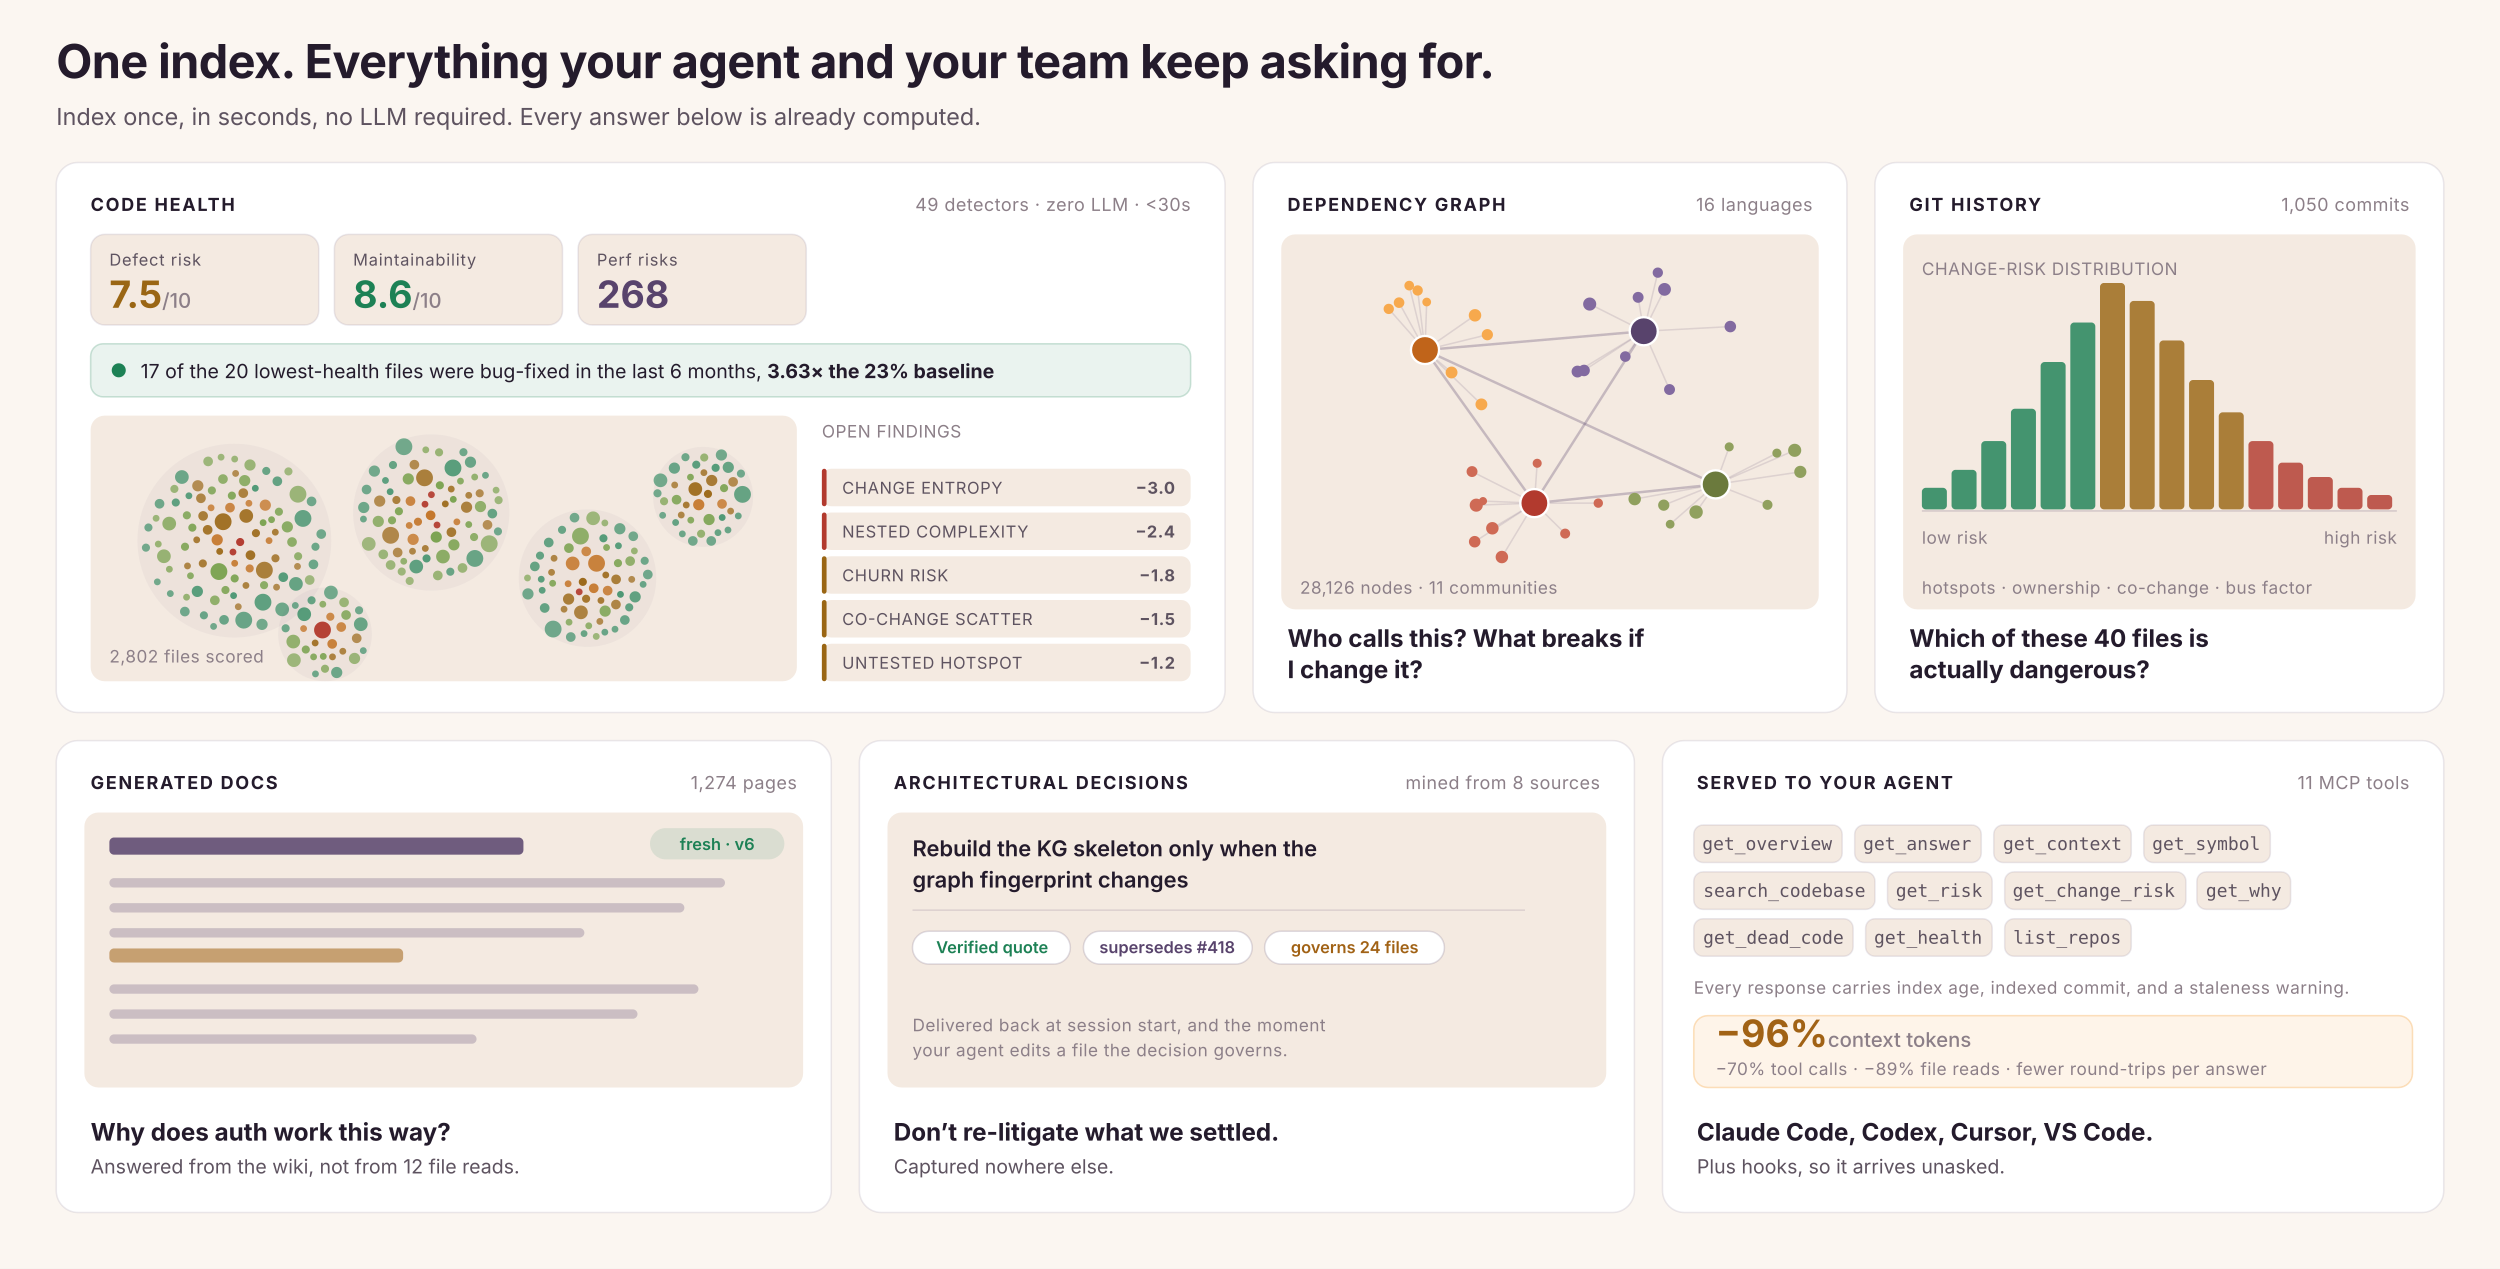
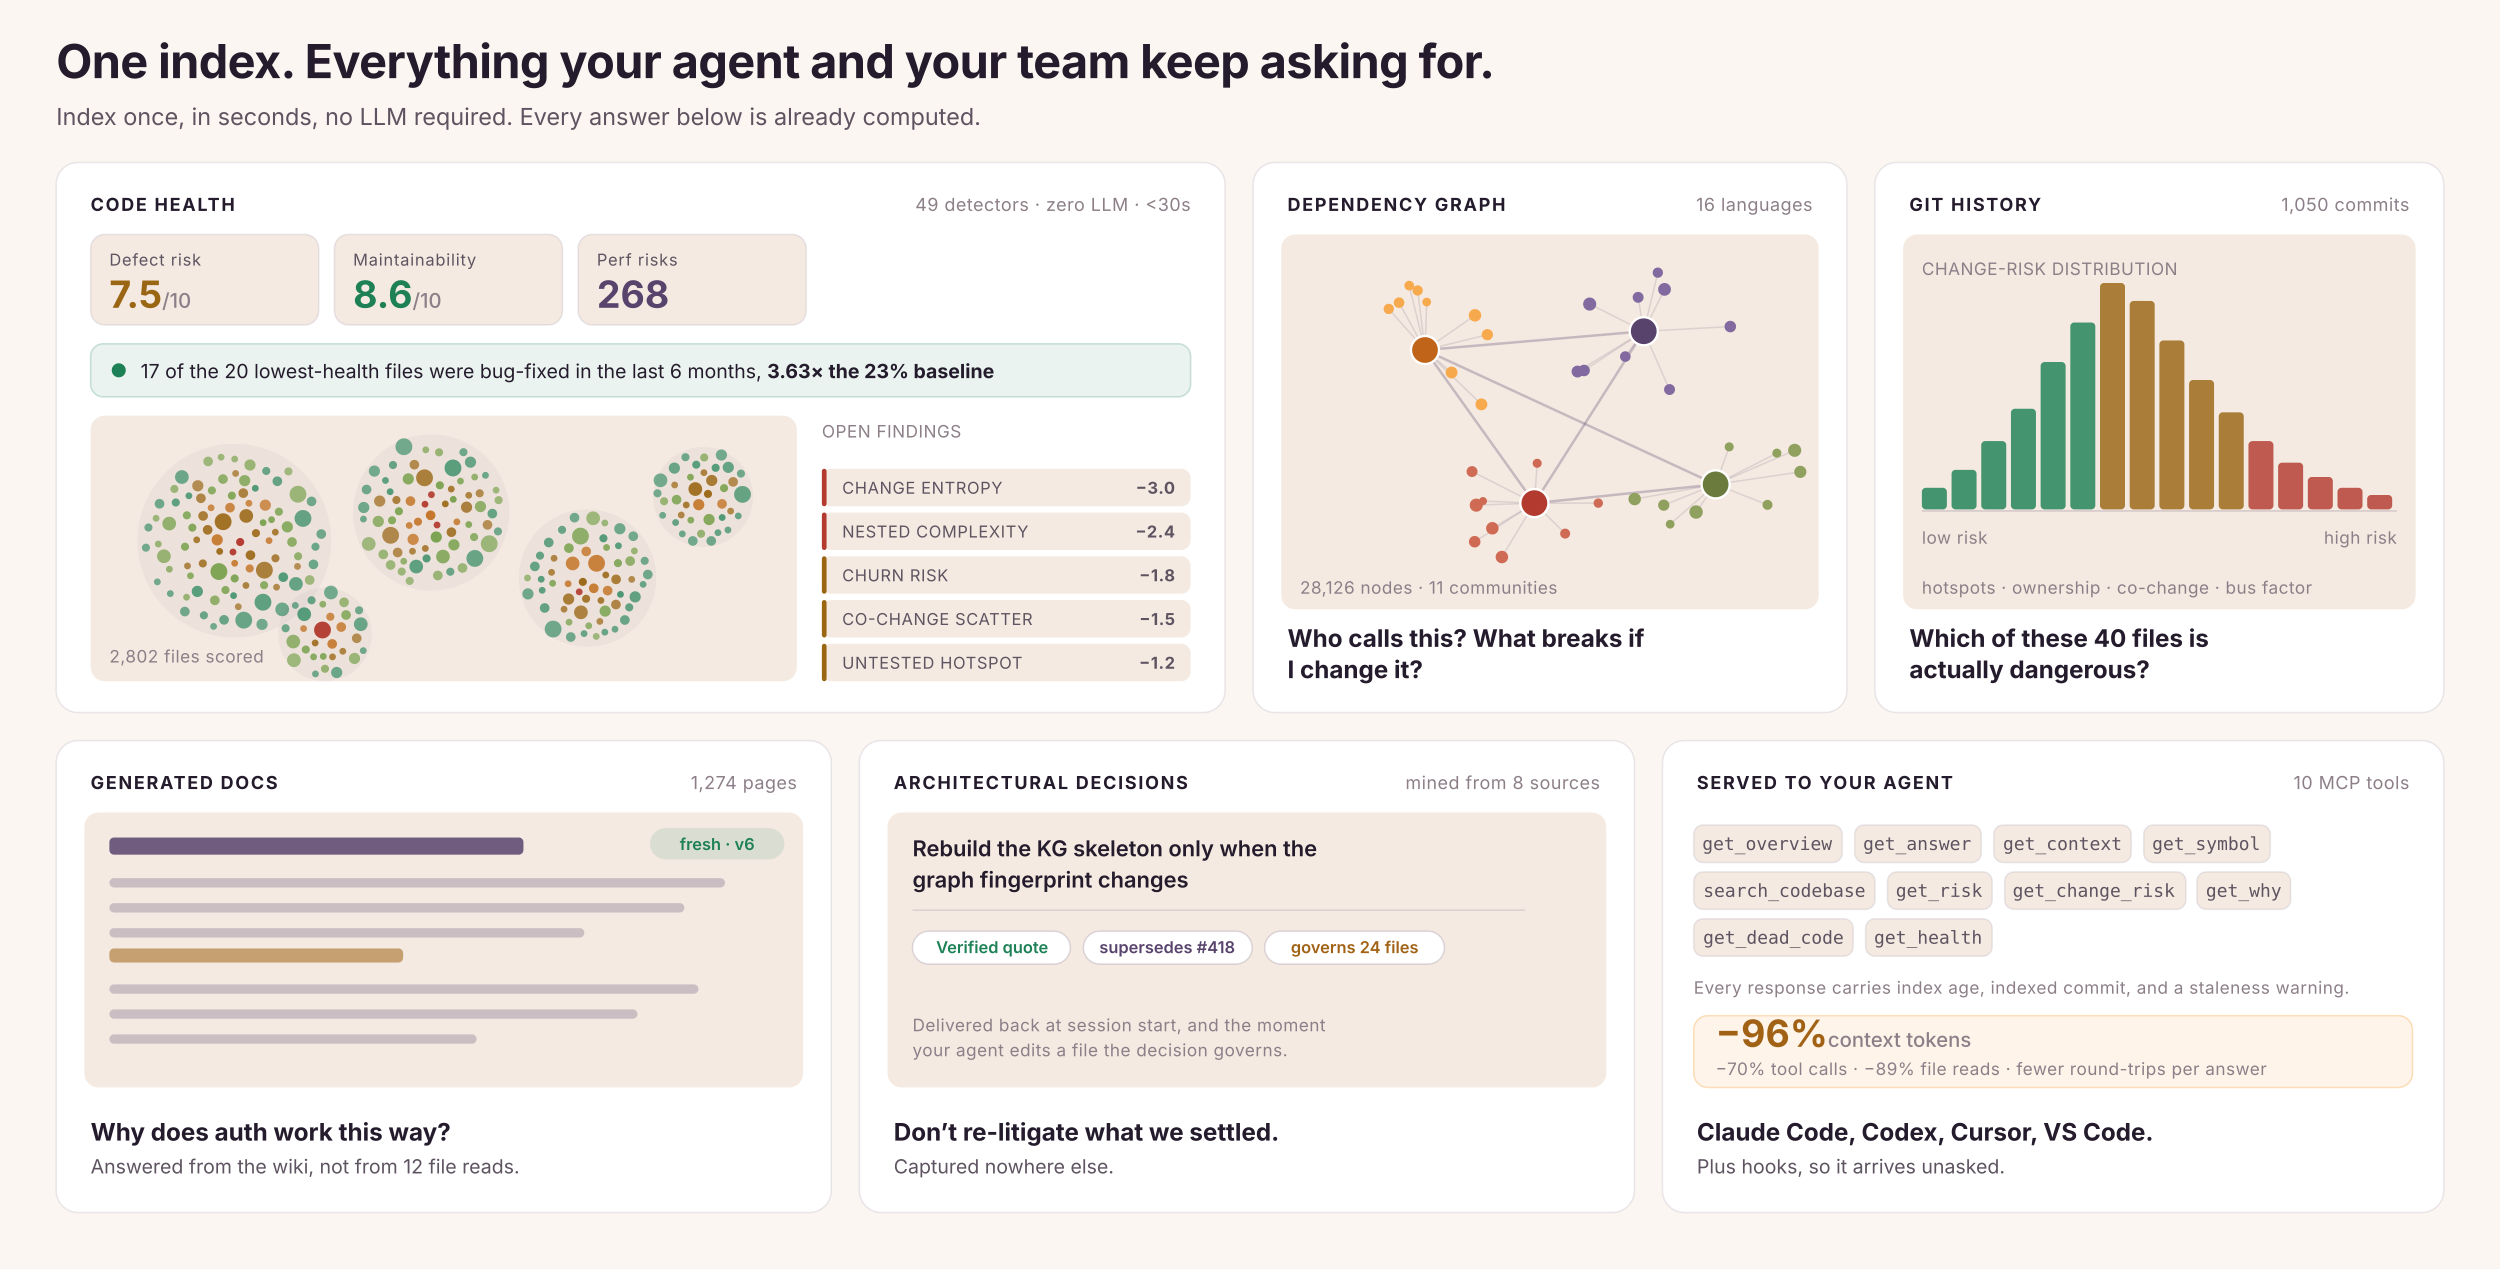
- <svg xmlns="http://www.w3.org/2000/svg" width="1600" height="812" viewBox="0 0 1600 812" role="img" aria-label="repowise: one index producing code health, a dependency graph, git history, generated docs, architectural decisions, and eleven MCP tools">
+ <svg xmlns="http://www.w3.org/2000/svg" width="1600" height="812" viewBox="0 0 1600 812" role="img" aria-label="repowise: one index producing code health, a dependency graph, git history, generated docs, architectural decisions, and ten MCP tools">
  <style>
  text { font-family: -apple-system, BlinkMacSystemFont, "Segoe UI", Inter, Helvetica, Arial, sans-serif; }
  .h1   { font-size: 30px; font-weight: 700; fill: #241B2C; letter-spacing: -.4px; }
  .sub  { font-size: 15px; fill: #5E5360; }
  .lbl  { font-size: 11.5px; font-weight: 700; fill: #241B2C; letter-spacing: 1.1px; }
  .kick { font-size: 11.5px; fill: #8C7F88; letter-spacing: .3px; }
  .cap  { font-size: 11px; fill: #8C7F88; letter-spacing: .3px; }
  .out  { font-size: 15.5px; font-weight: 650; fill: #241B2C; }
  .outsub { font-size: 12.5px; fill: #5E5360; }
  .chiplbl { font-size: 10.5px; fill: #5E5360; letter-spacing: .5px; text-transform: uppercase; }
  .chipval { font-size: 24px; font-weight: 700; }
  .chipunit { font-size: 13px; font-weight: 500; fill: #8C7F88; }
  .trust { font-size: 12.5px; fill: #241B2C; }
  .find { font-size: 10.5px; fill: #5E5360; letter-spacing: .4px; }
  .dec  { font-size: 14px; font-weight: 600; fill: #241B2C; }
  .pill { font-size: 10.5px; font-weight: 600; }
  .mono { font-size: 11.5px; fill: #5E5360; font-family: ui-monospace, SFMono-Regular, "SF Mono", Menlo, Consolas, monospace; }
</style>
  <rect width="1600" height="812" fill="#FBF6F1" />
  <text x="36" y="50" class="h1">One index. Everything your agent and your team keep asking for.</text>
  <text x="36" y="80" class="sub">Index once, in seconds, no LLM required. Every answer below is already computed.</text>
  <rect x="36" y="104" width="748" height="352" rx="14" fill="#FFFFFF" stroke="rgba(88,67,108,.12)" stroke-width="1" />
  <text x="58" y="135" class="lbl">CODE HEALTH</text>
  <text x="762" y="135" class="kick" text-anchor="end">49 detectors · zero LLM · &lt;30s</text>
  <rect x="58" y="150" width="146" height="58" rx="9" fill="#F4EAE1" stroke="rgba(88,67,108,.12)" />
  <text x="70" y="170" class="chiplbl">Defect risk</text>
  <text x="70" y="197" class="chipval" fill="#9A6614">7.5<tspan class="chipunit">/10</tspan>
  </text>
  <rect x="214" y="150" width="146" height="58" rx="9" fill="#F4EAE1" stroke="rgba(88,67,108,.12)" />
  <text x="226" y="170" class="chiplbl">Maintainability</text>
  <text x="226" y="197" class="chipval" fill="#1D8155">8.6<tspan class="chipunit">/10</tspan>
  </text>
  <rect x="370" y="150" width="146" height="58" rx="9" fill="#F4EAE1" stroke="rgba(88,67,108,.12)" />
  <text x="382" y="170" class="chiplbl">Perf risks</text>
  <text x="382" y="197" class="chipval" fill="#58436C">268<tspan class="chipunit" />
  </text>
  <rect x="58" y="220" width="704" height="34" rx="8" fill="rgba(29,129,85,.09)" stroke="rgba(29,129,85,.22)" />
  <circle cx="76" cy="237" r="4.5" fill="#1D8155" />
  <text x="90" y="242" class="trust">17 of the 20 lowest-health files were bug-fixed in the last 6 months, <tspan font-weight="700">3.63× the 23% baseline</tspan>
  </text>
  <rect x="58" y="266" width="452" height="170" rx="9" fill="#F4EAE1" />
  <clipPath id="galaxy">
    <rect x="58" y="266" width="452" height="170" rx="9" />
  </clipPath>
  <g clip-path="url(#galaxy)">
    <circle cx="150" cy="346" r="62" fill="rgba(88,67,108,.05)" />
    <circle cx="140.1" cy="365.8" r="5.4" fill="#6B9A3D" opacity="0.84" />
    <circle cx="157.6" cy="330.2" r="4.4" fill="#9A6614" opacity="0.87" />
    <circle cx="139.0" cy="345.5" r="3.6" fill="#C4762A" opacity="0.92" />
    <circle cx="152.5" cy="388.3" r="2.2" fill="#9A6614" opacity="0.69" />
    <circle cx="169.2" cy="364.9" r="5.4" fill="#9A6614" opacity="0.80" />
    <circle cx="190.4" cy="362.5" r="2.2" fill="#9A6614" opacity="0.68" />
    <circle cx="200.6" cy="361.2" r="3.1" fill="#1D8155" opacity="0.62" />
    <circle cx="108.3" cy="335.1" r="4.4" fill="#6B9A3D" opacity="0.69" />
    <circle cx="168.3" cy="385.4" r="5.4" fill="#1D8155" opacity="0.68" />
    <circle cx="189.4" cy="373.7" r="4.4" fill="#1D8155" opacity="0.65" />
    <circle cx="156.6" cy="307.6" r="3.6" fill="#6B9A3D" opacity="0.72" />
    <circle cx="150.2" cy="370.2" r="2.6" fill="#6B9A3D" opacity="0.82" />
    <circle cx="137.5" cy="384.2" r="3.1" fill="#6B9A3D" opacity="0.71" />
    <circle cx="136.7" cy="400.9" r="2.2" fill="#1D8155" opacity="0.59" />
    <circle cx="100.7" cy="372.4" r="2.2" fill="#1D8155" opacity="0.59" />
    <circle cx="102.1" cy="322.4" r="3.1" fill="#1D8155" opacity="0.61" />
    <circle cx="126.3" cy="378.5" r="3.6" fill="#1D8155" opacity="0.71" />
    <circle cx="142.8" cy="333.9" r="5.4" fill="#9A6614" opacity="0.90" />
    <circle cx="118.3" cy="391.4" r="3.1" fill="#1D8155" opacity="0.60" />
    <circle cx="160.3" cy="355.3" r="3.1" fill="#9A6614" opacity="0.90" />
    <circle cx="169.8" cy="323.3" r="3.6" fill="#C4762A" opacity="0.78" />
    <circle cx="135.6" cy="313.9" r="2.6" fill="#6B9A3D" opacity="0.74" />
    <circle cx="201.9" cy="349.9" r="2.6" fill="#1D8155" opacity="0.62" />
    <circle cx="186.9" cy="346.9" r="3.1" fill="#6B9A3D" opacity="0.73" />
    <circle cx="193.9" cy="331.8" r="5.4" fill="#1D8155" opacity="0.66" />
    <circle cx="190.7" cy="316.3" r="5.4" fill="#6B9A3D" opacity="0.63" />
    <circle cx="121.9" cy="368.5" r="2.2" fill="#6B9A3D" opacity="0.74" />
    <circle cx="129.8" cy="360.6" r="2.6" fill="#9A6614" opacity="0.82" />
    <circle cx="172.2" cy="346.0" r="2.2" fill="#C4762A" opacity="0.84" />
    <circle cx="118.4" cy="349.9" r="2.6" fill="#6B9A3D" opacity="0.77" />
    <circle cx="119.4" cy="382.2" r="2.2" fill="#6B9A3D" opacity="0.66" />
    <circle cx="178.5" cy="327.5" r="2.6" fill="#6B9A3D" opacity="0.75" />
    <circle cx="111.6" cy="312.9" r="2.6" fill="#6B9A3D" opacity="0.63" />
    <circle cx="170.4" cy="301.4" r="2.6" fill="#1D8155" opacity="0.64" />
    <circle cx="101.3" cy="348.2" r="2.2" fill="#6B9A3D" opacity="0.65" />
    <circle cx="205.6" cy="341.8" r="3.1" fill="#1D8155" opacity="0.60" />
    <circle cx="181.3" cy="369.4" r="3.1" fill="#1D8155" opacity="0.72" />
    <circle cx="160.0" cy="297.6" r="3.6" fill="#6B9A3D" opacity="0.64" />
    <circle cx="108.4" cy="364.3" r="2.2" fill="#6B9A3D" opacity="0.67" />
    <circle cx="159.8" cy="363.8" r="2.6" fill="#C4762A" opacity="0.85" />
    <circle cx="104.9" cy="356.0" r="4.4" fill="#6B9A3D" opacity="0.66" />
    <circle cx="99.9" cy="331.7" r="2.2" fill="#6B9A3D" opacity="0.62" />
    <circle cx="130.0" cy="330.2" r="3.1" fill="#9A6614" opacity="0.82" />
    <circle cx="133.2" cy="295.3" r="3.1" fill="#6B9A3D" opacity="0.61" />
    <circle cx="128.6" cy="318.9" r="3.1" fill="#9A6614" opacity="0.75" />
    <circle cx="176.2" cy="340.6" r="2.2" fill="#9A6614" opacity="0.81" />
    <circle cx="93.4" cy="350.5" r="2.6" fill="#1D8155" opacity="0.59" />
    <circle cx="120.0" cy="362.2" r="2.2" fill="#9A6614" opacity="0.75" />
    <circle cx="120.9" cy="317.3" r="2.2" fill="#1D8155" opacity="0.70" />
    <circle cx="173.8" cy="332.6" r="2.2" fill="#6B9A3D" opacity="0.80" />
    <circle cx="177.5" cy="308.0" r="3.1" fill="#1D8155" opacity="0.66" />
    <circle cx="149.1" cy="353.3" r="2.2" fill="#B23A2E" opacity="0.95" />
    <circle cx="143.4" cy="396.7" r="3.1" fill="#1D8155" opacity="0.63" />
    <circle cx="126.6" cy="310.9" r="3.6" fill="#9A6614" opacity="0.69" />
    <circle cx="147.2" cy="324.9" r="3.1" fill="#C4762A" opacity="0.85" />
    <circle cx="148.4" cy="317.2" r="2.6" fill="#6B9A3D" opacity="0.79" />
    <circle cx="140.6" cy="352.9" r="2.2" fill="#9A6614" opacity="0.92" />
    <circle cx="142.7" cy="306.6" r="3.1" fill="#6B9A3D" opacity="0.71" />
    <circle cx="150.8" cy="303.0" r="2.2" fill="#9A6614" opacity="0.69" />
    <circle cx="183.9" cy="337.2" r="3.6" fill="#6B9A3D" opacity="0.75" />
    <circle cx="198.2" cy="371.2" r="3.1" fill="#6B9A3D" opacity="0.60" />
    <circle cx="167.7" cy="399.6" r="3.6" fill="#1D8155" opacity="0.59" />
    <circle cx="95.0" cy="337.6" r="2.6" fill="#1D8155" opacity="0.60" />
    <circle cx="150.2" cy="293.8" r="2.2" fill="#6B9A3D" opacity="0.62" />
    <circle cx="109.0" cy="379.9" r="2.2" fill="#1D8155" opacity="0.61" />
    <circle cx="123.1" cy="337.7" r="2.6" fill="#6B9A3D" opacity="0.80" />
    <circle cx="159.3" cy="322.1" r="2.2" fill="#C4762A" opacity="0.81" />
    <circle cx="157.4" cy="374.7" r="2.2" fill="#9A6614" opacity="0.78" />
    <circle cx="184.6" cy="301.7" r="2.6" fill="#6B9A3D" opacity="0.59" />
    <circle cx="144.3" cy="377.6" r="2.6" fill="#6B9A3D" opacity="0.77" />
    <circle cx="130.5" cy="393.8" r="2.6" fill="#1D8155" opacity="0.63" />
    <circle cx="163.8" cy="341.2" r="2.6" fill="#9A6614" opacity="0.89" />
    <circle cx="177.0" cy="375.8" r="2.2" fill="#9A6614" opacity="0.71" />
    <circle cx="150.2" cy="360.5" r="2.2" fill="#C4762A" opacity="0.89" />
    <circle cx="155.7" cy="315.6" r="3.1" fill="#9A6614" opacity="0.78" />
    <circle cx="180.6" cy="390.0" r="4.4" fill="#1D8155" opacity="0.61" />
    <circle cx="176.3" cy="357.3" r="2.6" fill="#9A6614" opacity="0.79" />
    <circle cx="156.0" cy="396.9" r="5.4" fill="#1D8155" opacity="0.63" />
    <circle cx="153.7" cy="346.9" r="2.6" fill="#B23A2E" opacity="0.97" />
    <circle cx="135.1" cy="325.0" r="2.2" fill="#C4762A" opacity="0.81" />
    <circle cx="119.6" cy="329.8" r="2.6" fill="#6B9A3D" opacity="0.75" />
    <circle cx="116.4" cy="305.3" r="4.4" fill="#1D8155" opacity="0.62" />
    <circle cx="169.0" cy="374.5" r="2.6" fill="#6B9A3D" opacity="0.75" />
    <circle cx="141.5" cy="292.6" r="2.2" fill="#6B9A3D" opacity="0.61" />
    <circle cx="125.9" cy="345.5" r="2.2" fill="#9A6614" opacity="0.82" />
    <circle cx="163.4" cy="312.5" r="2.2" fill="#1D8155" opacity="0.74" />
    <circle cx="112.5" cy="321.6" r="2.6" fill="#1D8155" opacity="0.68" />
    <circle cx="199.4" cy="320.9" r="3.1" fill="#1D8155" opacity="0.60" />
    <circle cx="168.4" cy="334.5" r="2.2" fill="#6B9A3D" opacity="0.84" />
    <circle cx="132.9" cy="339.1" r="3.1" fill="#9A6614" opacity="0.87" />
    <circle cx="190.8" cy="356.0" r="2.6" fill="#6B9A3D" opacity="0.69" />
    <circle cx="149.5" cy="381.2" r="2.2" fill="#1D8155" opacity="0.74" />
    <circle cx="276" cy="328" r="50" fill="rgba(88,67,108,.05)" />
    <circle cx="250.0" cy="342.6" r="5.4" fill="#9A6614" opacity="0.73" />
    <circle cx="262.7" cy="320.7" r="3.1" fill="#C4762A" opacity="0.86" />
    <circle cx="307.0" cy="315.7" r="2.6" fill="#9A6614" opacity="0.70" />
    <circle cx="303.9" cy="357.4" r="5.4" fill="#1D8155" opacity="0.64" />
    <circle cx="251.5" cy="297.6" r="2.6" fill="#1D8155" opacity="0.65" />
    <circle cx="250.0" cy="361.6" r="3.1" fill="#6B9A3D" opacity="0.62" />
    <circle cx="258.5" cy="285.9" r="5.4" fill="#1D8155" opacity="0.59" />
    <circle cx="315.1" cy="328.7" r="3.1" fill="#1D8155" opacity="0.65" />
    <circle cx="261.3" cy="306.5" r="3.6" fill="#6B9A3D" opacity="0.77" />
    <circle cx="290.5" cy="348.7" r="3.6" fill="#6B9A3D" opacity="0.77" />
    <circle cx="296.6" cy="289.4" r="2.6" fill="#1D8155" opacity="0.61" />
    <circle cx="266.4" cy="362.6" r="4.4" fill="#1D8155" opacity="0.68" />
    <circle cx="280.2" cy="368.3" r="3.1" fill="#6B9A3D" opacity="0.64" />
    <circle cx="283.5" cy="356.2" r="4.4" fill="#6B9A3D" opacity="0.74" />
    <circle cx="303.8" cy="305.3" r="2.2" fill="#6B9A3D" opacity="0.68" />
    <circle cx="313.1" cy="348.0" r="5.4" fill="#6B9A3D" opacity="0.62" />
    <circle cx="253.7" cy="320.0" r="2.6" fill="#9A6614" opacity="0.79" />
    <circle cx="242.1" cy="333.7" r="3.6" fill="#6B9A3D" opacity="0.69" />
    <circle cx="265.2" cy="297.4" r="3.1" fill="#9A6614" opacity="0.71" />
    <circle cx="272.0" cy="322.7" r="2.2" fill="#B23A2E" opacity="0.94" />
    <circle cx="300.0" cy="317.0" r="2.2" fill="#9A6614" opacity="0.76" />
    <circle cx="232.6" cy="332.2" r="2.2" fill="#1D8155" opacity="0.61" />
    <circle cx="261.9" cy="336.3" r="2.2" fill="#C4762A" opacity="0.85" />
    <circle cx="234.6" cy="313.3" r="3.1" fill="#1D8155" opacity="0.60" />
    <circle cx="264.4" cy="345.2" r="3.6" fill="#C4762A" opacity="0.81" />
    <circle cx="300.0" cy="335.7" r="2.2" fill="#6B9A3D" opacity="0.77" />
    <circle cx="289.9" cy="299.5" r="5.4" fill="#1D8155" opacity="0.71" />
    <circle cx="279.7" cy="336.0" r="2.2" fill="#B23A2E" opacity="0.92" />
    <circle cx="288.8" cy="313.0" r="2.2" fill="#9A6614" opacity="0.82" />
    <circle cx="307.5" cy="324.2" r="3.6" fill="#6B9A3D" opacity="0.71" />
    <circle cx="303.4" cy="343.7" r="2.6" fill="#6B9A3D" opacity="0.72" />
    <circle cx="279.2" cy="343.7" r="3.6" fill="#6B9A3D" opacity="0.86" />
    <circle cx="271.7" cy="305.8" r="5.4" fill="#9A6614" opacity="0.80" />
    <circle cx="285.0" cy="322.5" r="2.2" fill="#9A6614" opacity="0.90" />
    <circle cx="239.6" cy="301.5" r="3.6" fill="#1D8155" opacity="0.59" />
    <circle cx="245.3" cy="354.8" r="3.1" fill="#6B9A3D" opacity="0.63" />
    <circle cx="258.4" cy="359.2" r="2.2" fill="#6B9A3D" opacity="0.68" />
    <circle cx="298.6" cy="324.6" r="3.6" fill="#9A6614" opacity="0.79" />
    <circle cx="275.6" cy="329.8" r="3.1" fill="#C4762A" opacity="0.98" />
    <circle cx="243.0" cy="320.7" r="3.6" fill="#9A6614" opacity="0.70" />
    <circle cx="288.2" cy="365.9" r="2.6" fill="#1D8155" opacity="0.64" />
    <circle cx="255.3" cy="327.2" r="2.6" fill="#6B9A3D" opacity="0.81" />
    <circle cx="236.0" cy="348.1" r="4.4" fill="#6B9A3D" opacity="0.60" />
    <circle cx="317.5" cy="313.7" r="2.2" fill="#6B9A3D" opacity="0.61" />
    <circle cx="310.7" cy="304.2" r="2.2" fill="#1D8155" opacity="0.62" />
    <circle cx="292.4" cy="334.0" r="2.2" fill="#C4762A" opacity="0.84" />
    <circle cx="281.5" cy="310.6" r="2.6" fill="#6B9A3D" opacity="0.84" />
    <circle cx="273.0" cy="357.4" r="2.6" fill="#1D8155" opacity="0.73" />
    <circle cx="281.0" cy="289.5" r="2.6" fill="#6B9A3D" opacity="0.65" />
    <circle cx="276.1" cy="316.6" r="2.2" fill="#B23A2E" opacity="0.90" />
    <circle cx="246.7" cy="307.5" r="2.2" fill="#1D8155" opacity="0.68" />
    <circle cx="312.0" cy="335.9" r="3.1" fill="#9A6614" opacity="0.67" />
    <circle cx="232.8" cy="324.8" r="3.6" fill="#1D8155" opacity="0.61" />
    <circle cx="250.9" cy="333.0" r="2.6" fill="#6B9A3D" opacity="0.77" />
    <circle cx="290.1" cy="319.6" r="2.2" fill="#6B9A3D" opacity="0.85" />
    <circle cx="257.1" cy="365.8" r="2.6" fill="#6B9A3D" opacity="0.62" />
    <circle cx="249.7" cy="314.7" r="2.2" fill="#1D8155" opacity="0.73" />
    <circle cx="318.7" cy="340.1" r="2.6" fill="#1D8155" opacity="0.60" />
    <circle cx="272.5" cy="287.9" r="2.2" fill="#6B9A3D" opacity="0.64" />
    <circle cx="264.0" cy="352.8" r="2.2" fill="#9A6614" opacity="0.75" />
    <circle cx="296.0" cy="363.5" r="3.1" fill="#6B9A3D" opacity="0.63" />
    <circle cx="267.5" cy="333.9" r="2.6" fill="#C4762A" opacity="0.91" />
    <circle cx="301.1" cy="295.8" r="3.6" fill="#1D8155" opacity="0.63" />
    <circle cx="319.1" cy="320.1" r="2.6" fill="#6B9A3D" opacity="0.61" />
    <circle cx="254.5" cy="353.6" r="3.1" fill="#9A6614" opacity="0.70" />
    <circle cx="272.2" cy="351.0" r="2.2" fill="#9A6614" opacity="0.79" />
    <circle cx="262.2" cy="371.8" r="2.6" fill="#6B9A3D" opacity="0.59" />
    <circle cx="294.7" cy="307.9" r="2.2" fill="#6B9A3D" opacity="0.75" />
    <circle cx="288.9" cy="340.6" r="3.1" fill="#9A6614" opacity="0.84" />
    <circle cx="376" cy="370" r="44" fill="rgba(88,67,108,.05)" />
    <circle cx="403.3" cy="359.1" r="3.1" fill="#6B9A3D" opacity="0.70" />
    <circle cx="411.6" cy="374.0" r="2.2" fill="#1D8155" opacity="0.63" />
    <circle cx="371.8" cy="391.9" r="4.4" fill="#9A6614" opacity="0.77" />
    <circle cx="388.9" cy="378.0" r="3.1" fill="#C4762A" opacity="0.85" />
    <circle cx="379.6" cy="331.7" r="4.4" fill="#6B9A3D" opacity="0.61" />
    <circle cx="354.0" cy="402.6" r="5.4" fill="#1D8155" opacity="0.60" />
    <circle cx="387.3" cy="391.1" r="3.6" fill="#6B9A3D" opacity="0.75" />
    <circle cx="375.2" cy="352.9" r="3.1" fill="#C4762A" opacity="0.82" />
    <circle cx="371.5" cy="343.1" r="5.4" fill="#6B9A3D" opacity="0.72" />
    <circle cx="402.7" cy="388.7" r="2.6" fill="#1D8155" opacity="0.67" />
    <circle cx="381.8" cy="360.5" r="5.4" fill="#C4762A" opacity="0.89" />
    <circle cx="384.6" cy="384.3" r="2.2" fill="#9A6614" opacity="0.83" />
    <circle cx="396.7" cy="338.4" r="3.6" fill="#1D8155" opacity="0.61" />
    <circle cx="375.1" cy="383.2" r="2.6" fill="#9A6614" opacity="0.86" />
    <circle cx="346.4" cy="370.7" r="2.2" fill="#1D8155" opacity="0.70" />
    <circle cx="376.8" cy="400.5" r="2.2" fill="#6B9A3D" opacity="0.69" />
    <circle cx="363.9" cy="383.4" r="3.6" fill="#9A6614" opacity="0.82" />
    <circle cx="395.8" cy="349.3" r="2.2" fill="#1D8155" opacity="0.71" />
    <circle cx="345.6" cy="355.6" r="2.6" fill="#1D8155" opacity="0.66" />
    <circle cx="393.6" cy="402.7" r="2.2" fill="#1D8155" opacity="0.62" />
    <circle cx="366.5" cy="360.6" r="4.4" fill="#C4762A" opacity="0.86" />
    <circle cx="397.1" cy="380.4" r="2.2" fill="#1D8155" opacity="0.76" />
    <circle cx="351.2" cy="347.2" r="3.1" fill="#1D8155" opacity="0.66" />
    <circle cx="386.2" cy="344.5" r="2.6" fill="#1D8155" opacity="0.72" />
    <circle cx="353.0" cy="366.3" r="2.2" fill="#9A6614" opacity="0.76" />
    <circle cx="359.7" cy="339.1" r="2.6" fill="#1D8155" opacity="0.64" />
    <circle cx="404.3" cy="370.8" r="2.2" fill="#9A6614" opacity="0.71" />
    <circle cx="405.3" cy="343.2" r="3.1" fill="#1D8155" opacity="0.59" />
    <circle cx="373.0" cy="372.4" r="2.6" fill="#9A6614" opacity="0.96" />
    <circle cx="406.5" cy="382.0" r="3.6" fill="#1D8155" opacity="0.67" />
    <circle cx="394.2" cy="386.9" r="3.1" fill="#9A6614" opacity="0.75" />
    <circle cx="337.9" cy="380.1" r="3.6" fill="#1D8155" opacity="0.60" />
    <circle cx="412.6" cy="358.9" r="2.6" fill="#1D8155" opacity="0.61" />
    <circle cx="387.1" cy="404.6" r="2.2" fill="#1D8155" opacity="0.63" />
    <circle cx="348.6" cy="389.1" r="3.1" fill="#1D8155" opacity="0.66" />
    <circle cx="395.5" cy="360.4" r="2.6" fill="#6B9A3D" opacity="0.78" />
    <circle cx="337.6" cy="369.9" r="2.2" fill="#6B9A3D" opacity="0.61" />
    <circle cx="388.2" cy="350.4" r="2.2" fill="#6B9A3D" opacity="0.76" />
    <circle cx="365.3" cy="407.7" r="3.1" fill="#1D8155" opacity="0.60" />
    <circle cx="381.6" cy="407.3" r="2.2" fill="#6B9A3D" opacity="0.61" />
    <circle cx="363.6" cy="373.6" r="2.2" fill="#C4762A" opacity="0.87" />
    <circle cx="414.6" cy="367.7" r="3.1" fill="#1D8155" opacity="0.60" />
    <circle cx="354.6" cy="357.3" r="2.2" fill="#9A6614" opacity="0.75" />
    <circle cx="387.7" cy="368.0" r="2.2" fill="#9A6614" opacity="0.88" />
    <circle cx="394.3" cy="370.8" r="3.1" fill="#9A6614" opacity="0.81" />
    <circle cx="406.0" cy="352.6" r="2.2" fill="#6B9A3D" opacity="0.65" />
    <circle cx="399.9" cy="396.8" r="3.1" fill="#1D8155" opacity="0.63" />
    <circle cx="380.0" cy="376.5" r="3.1" fill="#C4762A" opacity="0.92" />
    <circle cx="370.7" cy="378.8" r="2.2" fill="#B23A2E" opacity="0.90" />
    <circle cx="364.1" cy="350.8" r="3.1" fill="#6B9A3D" opacity="0.77" />
    <circle cx="342.3" cy="362.5" r="3.1" fill="#1D8155" opacity="0.65" />
    <circle cx="387.1" cy="334.7" r="2.2" fill="#6B9A3D" opacity="0.62" />
    <circle cx="367.7" cy="331.3" r="3.1" fill="#1D8155" opacity="0.59" />
    <circle cx="353.7" cy="373.3" r="2.2" fill="#6B9A3D" opacity="0.77" />
    <circle cx="347.0" cy="377.8" r="2.2" fill="#1D8155" opacity="0.69" />
    <circle cx="361.0" cy="389.9" r="2.2" fill="#9A6614" opacity="0.75" />
    <circle cx="383.9" cy="397.7" r="2.2" fill="#9A6614" opacity="0.71" />
    <circle cx="364.2" cy="398.2" r="2.2" fill="#6B9A3D" opacity="0.69" />
    <circle cx="373.8" cy="405.5" r="2.2" fill="#1D8155" opacity="0.64" />
    <circle cx="450" cy="318" r="32" fill="rgba(88,67,108,.05)" />
    <circle cx="472.5" cy="330.2" r="2.2" fill="#1D8155" opacity="0.64" />
    <circle cx="463.4" cy="312.4" r="2.6" fill="#6B9A3D" opacity="0.80" />
    <circle cx="424.1" cy="329.8" r="2.2" fill="#1D8155" opacity="0.60" />
    <circle cx="439.2" cy="323.2" r="2.2" fill="#9A6614" opacity="0.83" />
    <circle cx="475.2" cy="316.4" r="5.4" fill="#1D8155" opacity="0.65" />
    <circle cx="445.0" cy="313.0" r="4.4" fill="#9A6614" opacity="0.90" />
    <circle cx="445.6" cy="297.4" r="2.6" fill="#1D8155" opacity="0.70" />
    <circle cx="453.8" cy="332.5" r="3.6" fill="#6B9A3D" opacity="0.79" />
    <circle cx="447.2" cy="323.0" r="3.6" fill="#C4762A" opacity="0.92" />
    <circle cx="462.1" cy="322.5" r="3.1" fill="#C4762A" opacity="0.82" />
    <circle cx="431.8" cy="310.4" r="2.2" fill="#9A6614" opacity="0.72" />
    <circle cx="458.0" cy="299.4" r="2.6" fill="#1D8155" opacity="0.72" />
    <circle cx="455.2" cy="346.2" r="3.1" fill="#1D8155" opacity="0.60" />
    <circle cx="455.5" cy="307.5" r="3.6" fill="#9A6614" opacity="0.83" />
    <circle cx="441.9" cy="305.4" r="2.2" fill="#6B9A3D" opacity="0.79" />
    <circle cx="432.4" cy="334.4" r="2.2" fill="#1D8155" opacity="0.66" />
    <circle cx="433.0" cy="319.8" r="3.1" fill="#6B9A3D" opacity="0.76" />
    <circle cx="422.7" cy="307.4" r="4.4" fill="#1D8155" opacity="0.59" />
    <circle cx="425.0" cy="320.8" r="2.6" fill="#6B9A3D" opacity="0.65" />
    <circle cx="466.1" cy="299.1" r="3.6" fill="#1D8155" opacity="0.65" />
    <circle cx="450.7" cy="292.8" r="2.6" fill="#6B9A3D" opacity="0.65" />
    <circle cx="436.7" cy="341.7" r="2.2" fill="#1D8155" opacity="0.62" />
    <circle cx="436.0" cy="329.6" r="2.2" fill="#9A6614" opacity="0.75" />
    <circle cx="453.1" cy="316.1" r="2.6" fill="#9A6614" opacity="0.95" />
    <circle cx="431.6" cy="299.6" r="3.6" fill="#1D8155" opacity="0.63" />
    <circle cx="442.1" cy="332.9" r="2.2" fill="#6B9A3D" opacity="0.76" />
    <circle cx="448.7" cy="341.6" r="2.6" fill="#6B9A3D" opacity="0.67" />
    <circle cx="465.9" cy="339.2" r="2.2" fill="#1D8155" opacity="0.63" />
    <circle cx="462.2" cy="331.2" r="2.2" fill="#1D8155" opacity="0.75" />
    <circle cx="474.2" cy="303.1" r="2.6" fill="#1D8155" opacity="0.60" />
    <circle cx="450.5" cy="302.5" r="2.2" fill="#9A6614" opacity="0.78" />
    <circle cx="443.4" cy="346.2" r="3.1" fill="#1D8155" opacity="0.59" />
    <circle cx="438.7" cy="292.6" r="2.6" fill="#1D8155" opacity="0.61" />
    <circle cx="467.6" cy="327.1" r="2.2" fill="#9A6614" opacity="0.72" />
    <circle cx="461.7" cy="291.2" r="3.6" fill="#1D8155" opacity="0.59" />
    <circle cx="459.5" cy="340.9" r="2.2" fill="#1D8155" opacity="0.65" />
    <circle cx="420.8" cy="315.7" r="2.6" fill="#1D8155" opacity="0.59" />
    <circle cx="469.2" cy="308.4" r="3.1" fill="#9A6614" opacity="0.70" />
    <circle cx="208" cy="406" r="30" fill="rgba(88,67,108,.05)" />
    <circle cx="215.5" cy="430.4" r="3.6" fill="#1D8155" opacity="0.62" />
    <circle cx="194.3" cy="402.3" r="2.2" fill="#C4762A" opacity="0.79" />
    <circle cx="230.9" cy="399.5" r="4.4" fill="#1D8155" opacity="0.64" />
    <circle cx="206.4" cy="403.2" r="5.4" fill="#B23A2E" opacity="0.95" />
    <circle cx="226.9" cy="421.4" r="3.6" fill="#6B9A3D" opacity="0.63" />
    <circle cx="220.2" cy="385.5" r="3.1" fill="#6B9A3D" opacity="0.64" />
    <circle cx="194.7" cy="393.1" r="4.4" fill="#1D8155" opacity="0.72" />
    <circle cx="187.7" cy="410.6" r="4.4" fill="#6B9A3D" opacity="0.69" />
    <circle cx="201.9" cy="431.3" r="2.2" fill="#1D8155" opacity="0.61" />
    <circle cx="188.1" cy="422.5" r="4.4" fill="#6B9A3D" opacity="0.61" />
    <circle cx="219.4" cy="416.8" r="2.2" fill="#9A6614" opacity="0.76" />
    <circle cx="200.7" cy="420.4" r="2.2" fill="#6B9A3D" opacity="0.76" />
    <circle cx="212.8" cy="420.4" r="2.2" fill="#9A6614" opacity="0.77" />
    <circle cx="201.7" cy="411.5" r="2.2" fill="#9A6614" opacity="0.87" />
    <circle cx="218.4" cy="401.3" r="3.1" fill="#C4762A" opacity="0.83" />
    <circle cx="206.6" cy="386.7" r="2.2" fill="#6B9A3D" opacity="0.71" />
    <circle cx="211.4" cy="394.7" r="2.6" fill="#C4762A" opacity="0.82" />
    <circle cx="182.8" cy="402.1" r="2.6" fill="#1D8155" opacity="0.62" />
    <circle cx="212.6" cy="412.1" r="3.1" fill="#C4762A" opacity="0.89" />
    <circle cx="232.5" cy="416.4" r="2.2" fill="#1D8155" opacity="0.60" />
    <circle cx="221.5" cy="393.6" r="3.1" fill="#6B9A3D" opacity="0.73" />
    <circle cx="199.4" cy="384.2" r="2.6" fill="#1D8155" opacity="0.65" />
    <circle cx="208.0" cy="428.0" r="2.6" fill="#6B9A3D" opacity="0.67" />
    <circle cx="211.8" cy="379.2" r="4.4" fill="#1D8155" opacity="0.59" />
    <circle cx="206.9" cy="420.1" r="2.2" fill="#6B9A3D" opacity="0.79" />
    <circle cx="229.8" cy="390.6" r="2.6" fill="#1D8155" opacity="0.60" />
    <circle cx="195.7" cy="415.7" r="2.6" fill="#6B9A3D" opacity="0.77" />
    <circle cx="228.3" cy="408.5" r="3.1" fill="#9A6614" opacity="0.69" />
    <circle cx="189.0" cy="387.5" r="2.2" fill="#1D8155" opacity="0.60" />
  </g>
  <text x="70" y="424" class="cap">2,802 files scored</text>
  <text x="526" y="280" class="cap">OPEN FINDINGS</text>
  <rect x="526" y="300" width="236" height="24" rx="6" fill="#F4EAE1" />
  <rect x="526" y="300" width="3" height="24" rx="1.5" fill="#B23A2E" />
  <text x="539" y="316" class="find">CHANGE ENTROPY</text>
  <text x="752" y="316" class="find" fill="#B23A2E" text-anchor="end" font-weight="700">−3.0</text>
  <rect x="526" y="328" width="236" height="24" rx="6" fill="#F4EAE1" />
  <rect x="526" y="328" width="3" height="24" rx="1.5" fill="#B23A2E" />
  <text x="539" y="344" class="find">NESTED COMPLEXITY</text>
  <text x="752" y="344" class="find" fill="#B23A2E" text-anchor="end" font-weight="700">−2.4</text>
  <rect x="526" y="356" width="236" height="24" rx="6" fill="#F4EAE1" />
  <rect x="526" y="356" width="3" height="24" rx="1.5" fill="#9A6614" />
  <text x="539" y="372" class="find">CHURN RISK</text>
  <text x="752" y="372" class="find" fill="#9A6614" text-anchor="end" font-weight="700">−1.8</text>
  <rect x="526" y="384" width="236" height="24" rx="6" fill="#F4EAE1" />
  <rect x="526" y="384" width="3" height="24" rx="1.5" fill="#9A6614" />
  <text x="539" y="400" class="find">CO-CHANGE SCATTER</text>
  <text x="752" y="400" class="find" fill="#9A6614" text-anchor="end" font-weight="700">−1.5</text>
  <rect x="526" y="412" width="236" height="24" rx="6" fill="#F4EAE1" />
  <rect x="526" y="412" width="3" height="24" rx="1.5" fill="#9A6614" />
  <text x="539" y="428" class="find">UNTESTED HOTSPOT</text>
  <text x="752" y="428" class="find" fill="#9A6614" text-anchor="end" font-weight="700">−1.2</text>
  <rect x="802" y="104" width="380" height="352" rx="14" fill="#FFFFFF" stroke="rgba(88,67,108,.12)" stroke-width="1" />
  <text x="824" y="135" class="lbl">DEPENDENCY GRAPH</text>
  <text x="1160" y="135" class="kick" text-anchor="end">16 languages</text>
  <rect x="820" y="150" width="344" height="240" rx="9" fill="#F4EAE1" />
  <clipPath id="gclip">
    <rect x="820" y="150" width="344" height="240" rx="9" />
  </clipPath>
  <g clip-path="url(#gclip)">
    <line x1="944.0" y1="201.8" x2="912" y2="224" stroke="rgba(88,67,108,.15)" stroke-width="1" />
    <line x1="907.3" y1="185.9" x2="912" y2="224" stroke="rgba(88,67,108,.15)" stroke-width="1" />
    <line x1="913.1" y1="193.3" x2="912" y2="224" stroke="rgba(88,67,108,.15)" stroke-width="1" />
    <line x1="948.1" y1="258.8" x2="912" y2="224" stroke="rgba(88,67,108,.15)" stroke-width="1" />
    <line x1="901.9" y1="182.8" x2="912" y2="224" stroke="rgba(88,67,108,.15)" stroke-width="1" />
    <line x1="895.4" y1="193.7" x2="912" y2="224" stroke="rgba(88,67,108,.15)" stroke-width="1" />
    <line x1="888.8" y1="197.7" x2="912" y2="224" stroke="rgba(88,67,108,.15)" stroke-width="1" />
    <line x1="929.0" y1="238.4" x2="912" y2="224" stroke="rgba(88,67,108,.15)" stroke-width="1" />
    <line x1="951.9" y1="214.2" x2="912" y2="224" stroke="rgba(88,67,108,.15)" stroke-width="1" />
    <line x1="1040.2" y1="228.2" x2="1052" y2="212" stroke="rgba(88,67,108,.15)" stroke-width="1" />
    <line x1="1048.4" y1="190.3" x2="1052" y2="212" stroke="rgba(88,67,108,.15)" stroke-width="1" />
    <line x1="1068.5" y1="249.3" x2="1052" y2="212" stroke="rgba(88,67,108,.15)" stroke-width="1" />
    <line x1="1013.8" y1="237.1" x2="1052" y2="212" stroke="rgba(88,67,108,.15)" stroke-width="1" />
    <line x1="1009.6" y1="237.8" x2="1052" y2="212" stroke="rgba(88,67,108,.15)" stroke-width="1" />
    <line x1="1065.3" y1="185.2" x2="1052" y2="212" stroke="rgba(88,67,108,.15)" stroke-width="1" />
    <line x1="1017.4" y1="194.6" x2="1052" y2="212" stroke="rgba(88,67,108,.15)" stroke-width="1" />
    <line x1="1107.4" y1="209.0" x2="1052" y2="212" stroke="rgba(88,67,108,.15)" stroke-width="1" />
    <line x1="1061.0" y1="174.5" x2="1052" y2="212" stroke="rgba(88,67,108,.15)" stroke-width="1" />
    <line x1="944.8" y1="323.3" x2="982" y2="322" stroke="rgba(88,67,108,.15)" stroke-width="1" />
    <line x1="955.1" y1="338.1" x2="982" y2="322" stroke="rgba(88,67,108,.15)" stroke-width="1" />
    <line x1="1001.7" y1="341.5" x2="982" y2="322" stroke="rgba(88,67,108,.15)" stroke-width="1" />
    <line x1="1022.9" y1="322.0" x2="982" y2="322" stroke="rgba(88,67,108,.15)" stroke-width="1" />
    <line x1="961.2" y1="356.5" x2="982" y2="322" stroke="rgba(88,67,108,.15)" stroke-width="1" />
    <line x1="942.1" y1="301.8" x2="982" y2="322" stroke="rgba(88,67,108,.15)" stroke-width="1" />
    <line x1="943.8" y1="346.7" x2="982" y2="322" stroke="rgba(88,67,108,.15)" stroke-width="1" />
    <line x1="983.8" y1="296.5" x2="982" y2="322" stroke="rgba(88,67,108,.15)" stroke-width="1" />
    <line x1="949.1" y1="320.7" x2="982" y2="322" stroke="rgba(88,67,108,.15)" stroke-width="1" />
    <line x1="1131.2" y1="323.1" x2="1098" y2="310" stroke="rgba(88,67,108,.15)" stroke-width="1" />
    <line x1="1085.5" y1="327.7" x2="1098" y2="310" stroke="rgba(88,67,108,.15)" stroke-width="1" />
    <line x1="1106.7" y1="286.0" x2="1098" y2="310" stroke="rgba(88,67,108,.15)" stroke-width="1" />
    <line x1="1152.2" y1="302.0" x2="1098" y2="310" stroke="rgba(88,67,108,.15)" stroke-width="1" />
    <line x1="1068.9" y1="335.5" x2="1098" y2="310" stroke="rgba(88,67,108,.15)" stroke-width="1" />
    <line x1="1148.6" y1="288.2" x2="1098" y2="310" stroke="rgba(88,67,108,.15)" stroke-width="1" />
    <line x1="1064.8" y1="323.3" x2="1098" y2="310" stroke="rgba(88,67,108,.15)" stroke-width="1" />
    <line x1="1046.2" y1="319.4" x2="1098" y2="310" stroke="rgba(88,67,108,.15)" stroke-width="1" />
    <line x1="1137.2" y1="290.0" x2="1098" y2="310" stroke="rgba(88,67,108,.15)" stroke-width="1" />
    <line x1="912" y1="224" x2="1052" y2="212" stroke="rgba(88,67,108,.30)" stroke-width="1.6" />
    <line x1="912" y1="224" x2="982" y2="322" stroke="rgba(88,67,108,.30)" stroke-width="1.6" />
    <line x1="912" y1="224" x2="1098" y2="310" stroke="rgba(88,67,108,.30)" stroke-width="1.6" />
    <line x1="1052" y1="212" x2="982" y2="322" stroke="rgba(88,67,108,.30)" stroke-width="1.6" />
    <line x1="982" y1="322" x2="1098" y2="310" stroke="rgba(88,67,108,.30)" stroke-width="1.6" />
    <circle cx="912.0" cy="224.0" r="9.0" fill="#C0641A" stroke="#FFFFFF" stroke-width="1.5" />
    <circle cx="944.0" cy="201.8" r="4.0" fill="#F7A94D" />
    <circle cx="907.3" cy="185.9" r="3.3" fill="#F7A94D" />
    <circle cx="913.1" cy="193.3" r="2.8" fill="#F7A94D" />
    <circle cx="948.1" cy="258.8" r="3.8" fill="#F7A94D" />
    <circle cx="901.9" cy="182.8" r="3.1" fill="#F7A94D" />
    <circle cx="895.4" cy="193.7" r="3.4" fill="#F7A94D" />
    <circle cx="888.8" cy="197.7" r="3.3" fill="#F7A94D" />
    <circle cx="929.0" cy="238.4" r="3.8" fill="#F7A94D" />
    <circle cx="951.9" cy="214.2" r="3.6" fill="#F7A94D" />
    <circle cx="1052.0" cy="212.0" r="9.0" fill="#58436C" stroke="#FFFFFF" stroke-width="1.5" />
    <circle cx="1040.2" cy="228.2" r="3.4" fill="#826AA0" />
    <circle cx="1048.4" cy="190.3" r="3.5" fill="#826AA0" />
    <circle cx="1068.5" cy="249.3" r="3.5" fill="#826AA0" />
    <circle cx="1013.8" cy="237.1" r="3.7" fill="#826AA0" />
    <circle cx="1009.6" cy="237.8" r="3.8" fill="#826AA0" />
    <circle cx="1065.3" cy="185.2" r="4.1" fill="#826AA0" />
    <circle cx="1017.4" cy="194.6" r="4.2" fill="#826AA0" />
    <circle cx="1107.4" cy="209.0" r="3.7" fill="#826AA0" />
    <circle cx="1061.0" cy="174.5" r="3.3" fill="#826AA0" />
    <circle cx="982.0" cy="322.0" r="9.0" fill="#B23A2E" stroke="#FFFFFF" stroke-width="1.5" />
    <circle cx="944.8" cy="323.3" r="4.2" fill="#CF6A55" />
    <circle cx="955.1" cy="338.1" r="4.0" fill="#CF6A55" />
    <circle cx="1001.7" cy="341.5" r="3.2" fill="#CF6A55" />
    <circle cx="1022.9" cy="322.0" r="3.0" fill="#CF6A55" />
    <circle cx="961.2" cy="356.5" r="4.0" fill="#CF6A55" />
    <circle cx="942.1" cy="301.8" r="3.5" fill="#CF6A55" />
    <circle cx="943.8" cy="346.7" r="3.7" fill="#CF6A55" />
    <circle cx="983.8" cy="296.5" r="2.9" fill="#CF6A55" />
    <circle cx="949.1" cy="320.7" r="2.6" fill="#CF6A55" />
    <circle cx="1098.0" cy="310.0" r="9.0" fill="#6B7A3D" stroke="#FFFFFF" stroke-width="1.5" />
    <circle cx="1131.2" cy="323.1" r="3.2" fill="#90A05E" />
    <circle cx="1085.5" cy="327.7" r="4.3" fill="#90A05E" />
    <circle cx="1106.7" cy="286.0" r="2.9" fill="#90A05E" />
    <circle cx="1152.2" cy="302.0" r="3.9" fill="#90A05E" />
    <circle cx="1068.9" cy="335.5" r="2.8" fill="#90A05E" />
    <circle cx="1148.6" cy="288.2" r="4.2" fill="#90A05E" />
    <circle cx="1064.8" cy="323.3" r="3.6" fill="#90A05E" />
    <circle cx="1046.2" cy="319.4" r="4.0" fill="#90A05E" />
    <circle cx="1137.2" cy="290.0" r="2.9" fill="#90A05E" />
  </g>
  <text x="832" y="380" class="cap">28,126 nodes · 11 communities</text>
  <text x="824" y="414" class="out">Who calls this? What breaks if</text>
  <text x="824" y="434" class="out">I change it?</text>
  <rect x="1200" y="104" width="364" height="352" rx="14" fill="#FFFFFF" stroke="rgba(88,67,108,.12)" stroke-width="1" />
  <text x="1222" y="135" class="lbl">GIT HISTORY</text>
  <text x="1542" y="135" class="kick" text-anchor="end">1,050 commits</text>
  <rect x="1218" y="150" width="328" height="240" rx="9" fill="#F4EAE1" />
  <rect x="1230.0" y="312.2" width="16.0" height="13.8" rx="2.5" fill="#1D8155" opacity="0.82" />
  <rect x="1249.0" y="300.7" width="16.0" height="25.3" rx="2.5" fill="#1D8155" opacity="0.82" />
  <rect x="1268.0" y="282.3" width="16.0" height="43.7" rx="2.5" fill="#1D8155" opacity="0.82" />
  <rect x="1287.0" y="261.6" width="16.0" height="64.4" rx="2.5" fill="#1D8155" opacity="0.82" />
  <rect x="1306.0" y="231.7" width="16.0" height="94.3" rx="2.5" fill="#1D8155" opacity="0.82" />
  <rect x="1325.0" y="206.4" width="16.0" height="119.6" rx="2.5" fill="#1D8155" opacity="0.82" />
  <rect x="1344.0" y="181.1" width="16.0" height="144.9" rx="2.5" fill="#9A6614" opacity="0.82" />
  <rect x="1363.0" y="192.6" width="16.0" height="133.4" rx="2.5" fill="#9A6614" opacity="0.82" />
  <rect x="1382.0" y="217.9" width="16.0" height="108.1" rx="2.5" fill="#9A6614" opacity="0.82" />
  <rect x="1401.0" y="243.2" width="16.0" height="82.8" rx="2.5" fill="#9A6614" opacity="0.82" />
  <rect x="1420.0" y="263.9" width="16.0" height="62.1" rx="2.5" fill="#9A6614" opacity="0.82" />
  <rect x="1439.0" y="282.3" width="16.0" height="43.7" rx="2.5" fill="#B23A2E" opacity="0.82" />
  <rect x="1458.0" y="296.1" width="16.0" height="29.9" rx="2.5" fill="#B23A2E" opacity="0.82" />
  <rect x="1477.0" y="305.3" width="16.0" height="20.7" rx="2.5" fill="#B23A2E" opacity="0.82" />
  <rect x="1496.0" y="312.2" width="16.0" height="13.8" rx="2.5" fill="#B23A2E" opacity="0.82" />
  <rect x="1515.0" y="316.8" width="16.0" height="9.2" rx="2.5" fill="#B23A2E" opacity="0.82" />
  <line x1="1230" y1="327" x2="1534" y2="327" stroke="rgba(88,67,108,.20)" />
  <text x="1230" y="348" class="cap">low risk</text>
  <text x="1534" y="348" class="cap" text-anchor="end">high risk</text>
  <text x="1230" y="176" class="cap">CHANGE-RISK DISTRIBUTION</text>
  <text x="1230" y="380" class="cap">hotspots · ownership · co-change · bus factor</text>
  <text x="1222" y="414" class="out">Which of these 40 files is</text>
  <text x="1222" y="434" class="out">actually dangerous?</text>
  <rect x="36" y="474" width="496" height="302" rx="14" fill="#FFFFFF" stroke="rgba(88,67,108,.12)" stroke-width="1" />
  <text x="58" y="505" class="lbl">GENERATED DOCS</text>
  <text x="510" y="505" class="kick" text-anchor="end">1,274 pages</text>
  <rect x="54" y="520" width="460" height="176" rx="9" fill="#F4EAE1" />
  <rect x="70" y="536" width="265" height="11" rx="3" fill="#58436C" opacity=".85" />
  <rect x="70" y="562" width="394" height="6" rx="3" fill="rgba(88,67,108,.26)" />
  <rect x="70" y="578" width="368" height="6" rx="3" fill="rgba(88,67,108,.26)" />
  <rect x="70" y="594" width="304" height="6" rx="3" fill="rgba(88,67,108,.26)" />
  <rect x="70" y="607" width="188" height="9" rx="3" fill="#A16215" opacity=".55" />
  <rect x="70" y="630" width="377" height="6" rx="3" fill="rgba(88,67,108,.26)" />
  <rect x="70" y="646" width="338" height="6" rx="3" fill="rgba(88,67,108,.26)" />
  <rect x="70" y="662" width="235" height="6" rx="3" fill="rgba(88,67,108,.26)" />
  <rect x="416" y="530" width="86" height="20" rx="10" fill="rgba(29,129,85,.12)" />
  <text x="459" y="544" class="pill" fill="#1D8155" text-anchor="middle">fresh · v6</text>
  <text x="58" y="730" class="out">Why does auth work this way?</text>
  <text x="58" y="751" class="outsub">Answered from the wiki, not from 12 file reads.</text>
  <rect x="550" y="474" width="496" height="302" rx="14" fill="#FFFFFF" stroke="rgba(88,67,108,.12)" stroke-width="1" />
  <text x="572" y="505" class="lbl">ARCHITECTURAL DECISIONS</text>
  <text x="1024" y="505" class="kick" text-anchor="end">mined from 8 sources</text>
  <rect x="568" y="520" width="460" height="176" rx="9" fill="#F4EAE1" />
  <text x="584" y="548" class="dec">Rebuild the KG skeleton only when the</text>
  <text x="584" y="568" class="dec">graph fingerprint changes</text>
  <rect x="584" y="582" width="392" height="1" fill="rgba(88,67,108,.15)" />
  <rect x="584" y="596" width="101" height="21" rx="10.5" fill="#FFFFFF" stroke="rgba(88,67,108,.18)" />
  <text x="635" y="610" class="pill" fill="#1D8155" text-anchor="middle">Verified quote</text>
  <rect x="693.4" y="596" width="108" height="21" rx="10.5" fill="#FFFFFF" stroke="rgba(88,67,108,.18)" />
  <text x="747" y="610" class="pill" fill="#58436C" text-anchor="middle">supersedes #418</text>
  <rect x="809.4" y="596" width="115" height="21" rx="10.5" fill="#FFFFFF" stroke="rgba(88,67,108,.18)" />
  <text x="867" y="610" class="pill" fill="#A16215" text-anchor="middle">governs 24 files</text>
  <text x="584" y="660" class="cap">Delivered back at session start, and the moment</text>
  <text x="584" y="676" class="cap">your agent edits a file the decision governs.</text>
  <text x="572" y="730" class="out">Don’t re-litigate what we settled.</text>
  <text x="572" y="751" class="outsub">Captured nowhere else.</text>
  <rect x="1064" y="474" width="500" height="302" rx="14" fill="#FFFFFF" stroke="rgba(88,67,108,.12)" stroke-width="1" />
  <text x="1086" y="505" class="lbl">SERVED TO YOUR AGENT</text>
-   <text x="1542" y="505" class="kick" text-anchor="end">11 MCP tools</text>
+   <text x="1542" y="505" class="kick" text-anchor="end">10 MCP tools</text>
  <rect x="1084" y="528" width="95" height="24" rx="6" fill="#F4EAE1" stroke="rgba(88,67,108,.12)" />
  <text x="1131" y="544" class="mono" text-anchor="middle">get_overview</text>
  <rect x="1187" y="528" width="81" height="24" rx="6" fill="#F4EAE1" stroke="rgba(88,67,108,.12)" />
  <text x="1227" y="544" class="mono" text-anchor="middle">get_answer</text>
  <rect x="1276" y="528" width="88" height="24" rx="6" fill="#F4EAE1" stroke="rgba(88,67,108,.12)" />
  <text x="1320" y="544" class="mono" text-anchor="middle">get_context</text>
  <rect x="1372" y="528" width="81" height="24" rx="6" fill="#F4EAE1" stroke="rgba(88,67,108,.12)" />
  <text x="1412" y="544" class="mono" text-anchor="middle">get_symbol</text>
  <rect x="1084" y="558" width="116" height="24" rx="6" fill="#F4EAE1" stroke="rgba(88,67,108,.12)" />
  <text x="1142" y="574" class="mono" text-anchor="middle">search_codebase</text>
  <rect x="1208" y="558" width="67" height="24" rx="6" fill="#F4EAE1" stroke="rgba(88,67,108,.12)" />
  <text x="1241" y="574" class="mono" text-anchor="middle">get_risk</text>
  <rect x="1283" y="558" width="116" height="24" rx="6" fill="#F4EAE1" stroke="rgba(88,67,108,.12)" />
  <text x="1340" y="574" class="mono" text-anchor="middle">get_change_risk</text>
  <rect x="1406" y="558" width="60" height="24" rx="6" fill="#F4EAE1" stroke="rgba(88,67,108,.12)" />
  <text x="1436" y="574" class="mono" text-anchor="middle">get_why</text>
  <rect x="1084" y="588" width="102" height="24" rx="6" fill="#F4EAE1" stroke="rgba(88,67,108,.12)" />
  <text x="1135" y="604" class="mono" text-anchor="middle">get_dead_code</text>
  <rect x="1194" y="588" width="81" height="24" rx="6" fill="#F4EAE1" stroke="rgba(88,67,108,.12)" />
  <text x="1234" y="604" class="mono" text-anchor="middle">get_health</text>
-   <rect x="1283" y="588" width="81" height="24" rx="6" fill="#F4EAE1" stroke="rgba(88,67,108,.12)" />
-   <text x="1323" y="604" class="mono" text-anchor="middle">list_repos</text>
  <text x="1084" y="636" class="cap">Every response carries index age, indexed commit, and a staleness warning.</text>
  <rect x="1084" y="650" width="460" height="46" rx="9" fill="rgba(245,149,32,.10)" stroke="rgba(245,149,32,.28)" />
  <text x="1098" y="670" class="chipval" fill="#A16215" font-size="19">−96%<tspan class="chipunit" fill="#5E5360"> context tokens</tspan>
  </text>
  <text x="1098" y="688" class="cap">−70% tool calls · −89% file reads · fewer round-trips per answer</text>
  <text x="1086" y="730" class="out">Claude Code, Codex, Cursor, VS Code.</text>
  <text x="1086" y="751" class="outsub">Plus hooks, so it arrives unasked.</text>
</svg>
